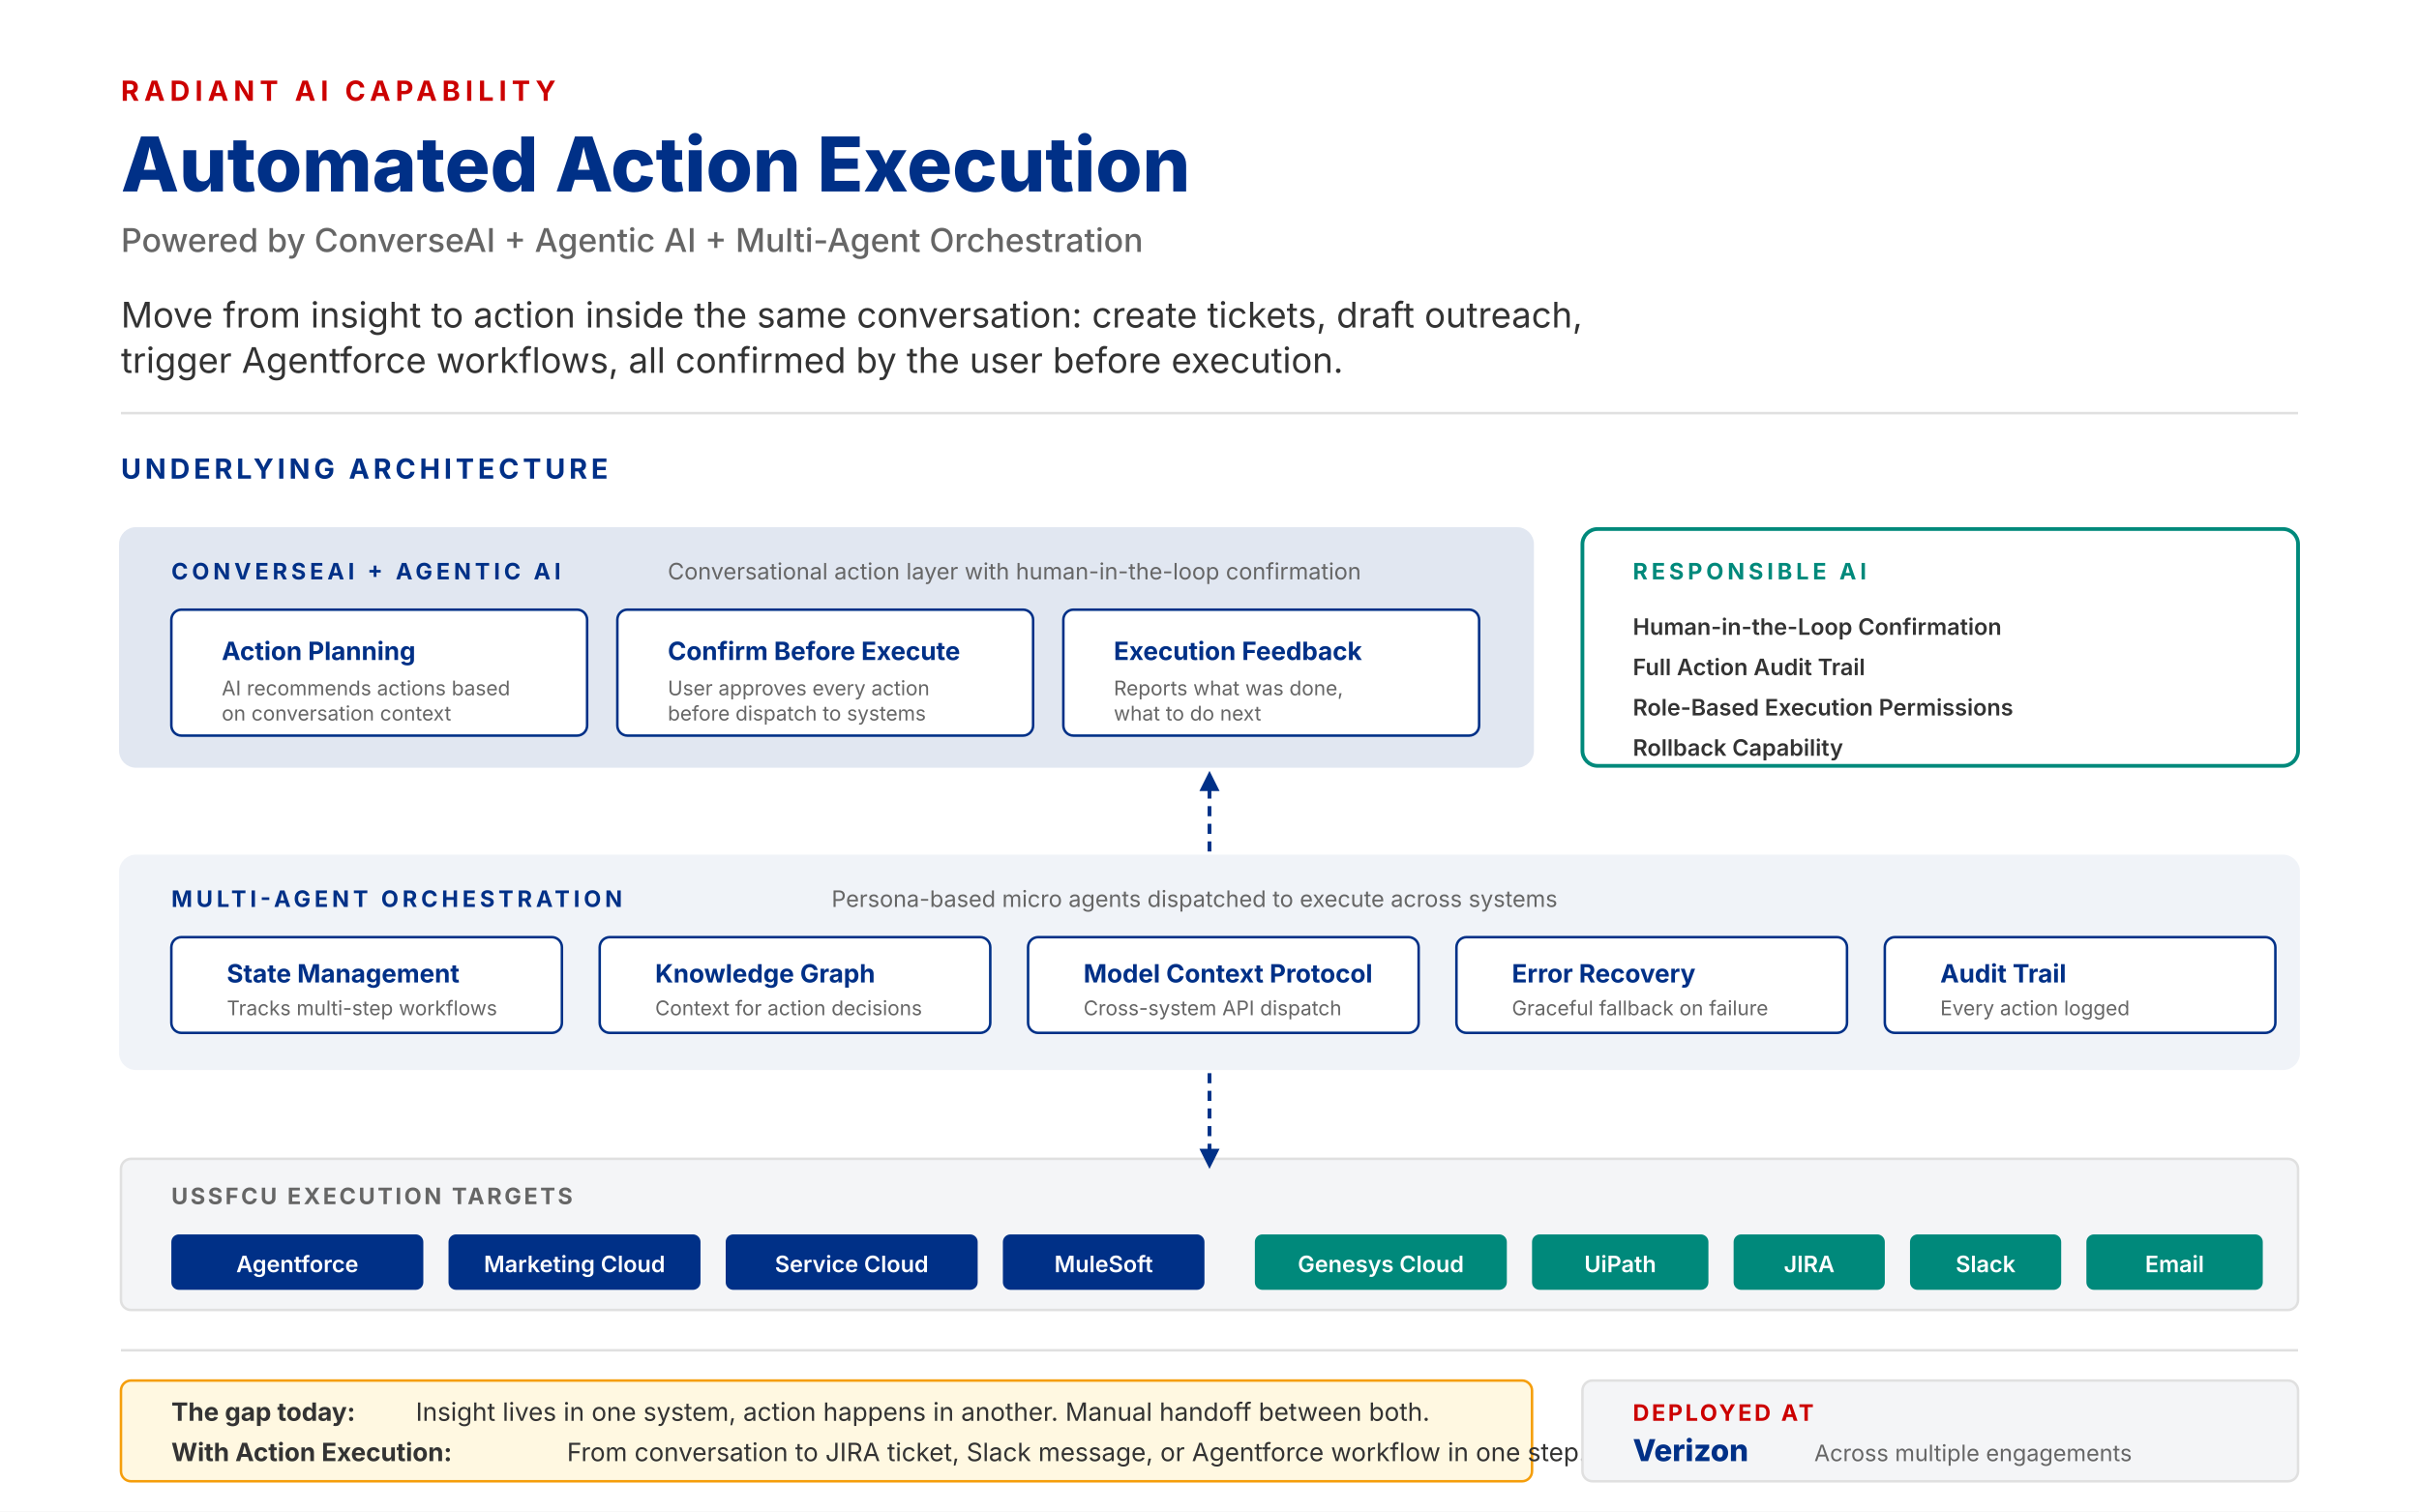
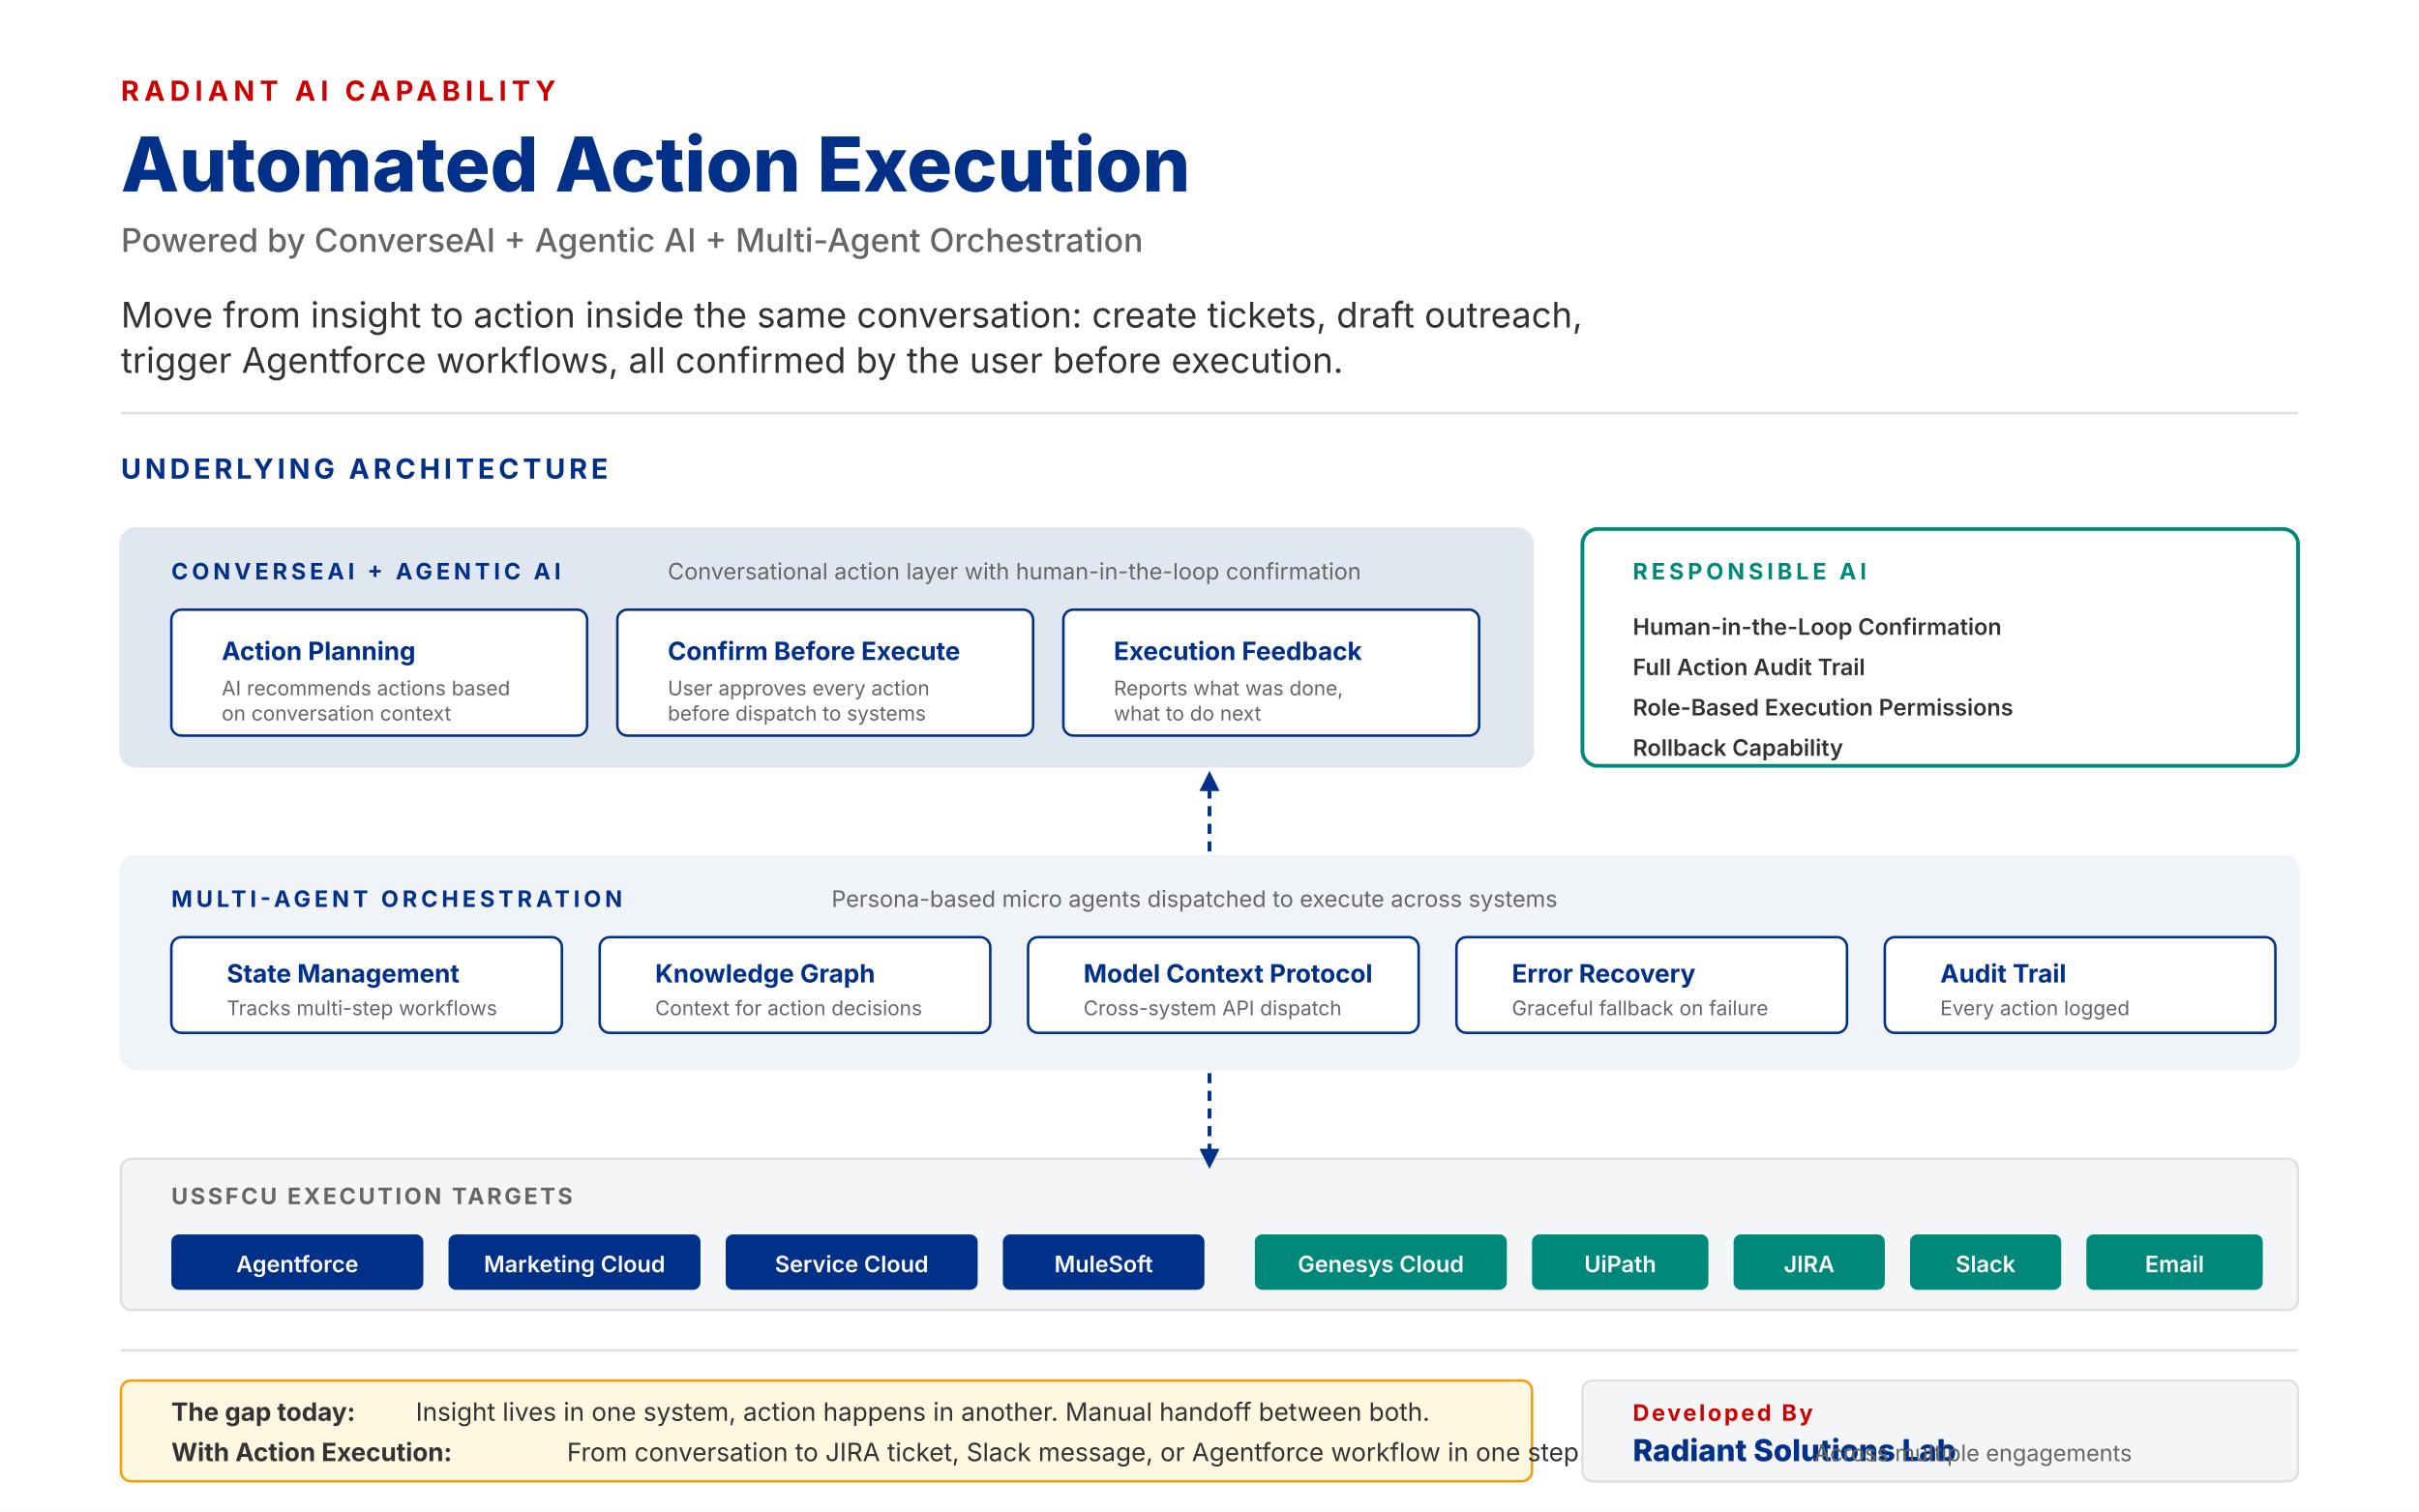
<svg xmlns="http://www.w3.org/2000/svg" viewBox="0 0 960 600" font-family="Inter, Helvetica, Arial, sans-serif">
  <rect width="960" height="600" fill="#FFFFFF" />
  <text x="48" y="40" font-size="11" fill="#CC0000" font-weight="700" letter-spacing="2">RADIANT AI CAPABILITY</text>
  <text x="48" y="76" font-size="30" fill="#003087" font-weight="800">Automated Action Execution</text>
  <text x="48" y="100" font-size="13" fill="#666666" font-weight="500">Powered by ConverseAI + Agentic AI + Multi-Agent Orchestration</text>
  <text x="48" y="130" font-size="14" fill="#333333" font-weight="400">Move from insight to action inside the same conversation: create tickets, draft outreach,</text>
  <text x="48" y="148" font-size="14" fill="#333333" font-weight="400">trigger Agentforce workflows, all confirmed by the user before execution.</text>
  <line x1="48" y1="164" x2="912" y2="164" stroke="#E0E0E0" stroke-width="1" />
  <text x="48" y="190" font-size="11" fill="#003087" font-weight="700" letter-spacing="1.5">UNDERLYING ARCHITECTURE</text>
  <rect x="48" y="460" width="864" height="60" rx="4" fill="#F4F5F7" stroke="#E0E0E0" stroke-width="1" />
  <text x="68" y="478" font-size="9" fill="#666666" font-weight="700" letter-spacing="1">USSFCU EXECUTION TARGETS</text>
  <rect x="68" y="490" width="100" height="22" rx="3" fill="#003087" />
  <text x="118" y="505" text-anchor="middle" font-size="9" fill="white" font-weight="600">Agentforce</text>
  <rect x="178" y="490" width="100" height="22" rx="3" fill="#003087" />
  <text x="228" y="505" text-anchor="middle" font-size="9" fill="white" font-weight="600">Marketing Cloud</text>
  <rect x="288" y="490" width="100" height="22" rx="3" fill="#003087" />
  <text x="338" y="505" text-anchor="middle" font-size="9" fill="white" font-weight="600">Service Cloud</text>
  <rect x="398" y="490" width="80" height="22" rx="3" fill="#003087" />
  <text x="438" y="505" text-anchor="middle" font-size="9" fill="white" font-weight="600">MuleSoft</text>
  <rect x="498" y="490" width="100" height="22" rx="3" fill="#00897B" />
  <text x="548" y="505" text-anchor="middle" font-size="9" fill="white" font-weight="600">Genesys Cloud</text>
  <rect x="608" y="490" width="70" height="22" rx="3" fill="#00897B" />
  <text x="643" y="505" text-anchor="middle" font-size="9" fill="white" font-weight="600">UiPath</text>
  <rect x="688" y="490" width="60" height="22" rx="3" fill="#00897B" />
  <text x="718" y="505" text-anchor="middle" font-size="9" fill="white" font-weight="600">JIRA</text>
  <rect x="758" y="490" width="60" height="22" rx="3" fill="#00897B" />
  <text x="788" y="505" text-anchor="middle" font-size="9" fill="white" font-weight="600">Slack</text>
  <rect x="828" y="490" width="70" height="22" rx="3" fill="#00897B" />
  <text x="863" y="505" text-anchor="middle" font-size="9" fill="white" font-weight="600">Email</text>
  <line x1="480" y1="426" x2="480" y2="458" stroke="#003087" stroke-width="1.5" stroke-dasharray="4,3" />
  <polygon points="476,456 480,464 484,456" fill="#003087" />
  <rect x="48" y="340" width="864" height="84" rx="6" fill="#003087" opacity="0.06" stroke="#003087" stroke-width="1.5" />
  <text x="68" y="360" font-size="9" fill="#003087" font-weight="700" letter-spacing="1.5">MULTI-AGENT ORCHESTRATION</text>
  <text x="330" y="360" font-size="9" fill="#666666" font-weight="400">Persona-based micro agents dispatched to execute across systems</text>
  <rect x="68" y="372" width="155" height="38" rx="4" fill="white" stroke="#003087" stroke-width="1" />
  <text x="90" y="390" font-size="10" fill="#003087" font-weight="700">State Management</text>
  <text x="90" y="403" font-size="8" fill="#666666">Tracks multi-step workflows</text>
  <rect x="238" y="372" width="155" height="38" rx="4" fill="white" stroke="#003087" stroke-width="1" />
  <text x="260" y="390" font-size="10" fill="#003087" font-weight="700">Knowledge Graph</text>
  <text x="260" y="403" font-size="8" fill="#666666">Context for action decisions</text>
  <rect x="408" y="372" width="155" height="38" rx="4" fill="white" stroke="#003087" stroke-width="1" />
  <text x="430" y="390" font-size="10" fill="#003087" font-weight="700">Model Context Protocol</text>
  <text x="430" y="403" font-size="8" fill="#666666">Cross-system API dispatch</text>
  <rect x="578" y="372" width="155" height="38" rx="4" fill="white" stroke="#003087" stroke-width="1" />
  <text x="600" y="390" font-size="10" fill="#003087" font-weight="700">Error Recovery</text>
  <text x="600" y="403" font-size="8" fill="#666666">Graceful fallback on failure</text>
  <rect x="748" y="372" width="155" height="38" rx="4" fill="white" stroke="#003087" stroke-width="1" />
  <text x="770" y="390" font-size="10" fill="#003087" font-weight="700">Audit Trail</text>
  <text x="770" y="403" font-size="8" fill="#666666">Every action logged</text>
  <line x1="480" y1="338" x2="480" y2="312" stroke="#003087" stroke-width="1.5" stroke-dasharray="4,3" />
  <polygon points="476,314 480,306 484,314" fill="#003087" />
  <rect x="48" y="210" width="560" height="94" rx="6" fill="#003087" opacity="0.12" stroke="#003087" stroke-width="1.5" />
  <text x="68" y="230" font-size="9" fill="#003087" font-weight="700" letter-spacing="1.5">CONVERSEAI + AGENTIC AI</text>
  <text x="265" y="230" font-size="9" fill="#666666" font-weight="400">Conversational action layer with human-in-the-loop confirmation</text>
  <rect x="68" y="242" width="165" height="50" rx="4" fill="white" stroke="#003087" stroke-width="1" />
  <text x="88" y="262" font-size="10" fill="#003087" font-weight="700">Action Planning</text>
  <text x="88" y="276" font-size="8" fill="#666666">AI recommends actions based</text>
  <text x="88" y="286" font-size="8" fill="#666666">on conversation context</text>
  <rect x="245" y="242" width="165" height="50" rx="4" fill="white" stroke="#003087" stroke-width="1" />
  <text x="265" y="262" font-size="10" fill="#003087" font-weight="700">Confirm Before Execute</text>
  <text x="265" y="276" font-size="8" fill="#666666">User approves every action</text>
  <text x="265" y="286" font-size="8" fill="#666666">before dispatch to systems</text>
  <rect x="422" y="242" width="165" height="50" rx="4" fill="white" stroke="#003087" stroke-width="1" />
  <text x="442" y="262" font-size="10" fill="#003087" font-weight="700">Execution Feedback</text>
  <text x="442" y="276" font-size="8" fill="#666666">Reports what was done,</text>
  <text x="442" y="286" font-size="8" fill="#666666">what to do next</text>
  <rect x="628" y="210" width="284" height="94" rx="6" fill="white" stroke="#00897B" stroke-width="1.5" />
  <text x="648" y="230" font-size="9" fill="#00897B" font-weight="700" letter-spacing="1.5">RESPONSIBLE AI</text>
  <text x="648" y="252" font-size="9" fill="#333333" font-weight="600">Human-in-the-Loop Confirmation</text>
  <text x="648" y="268" font-size="9" fill="#333333" font-weight="600">Full Action Audit Trail</text>
  <text x="648" y="284" font-size="9" fill="#333333" font-weight="600">Role-Based Execution Permissions</text>
  <text x="648" y="300" font-size="9" fill="#333333" font-weight="600">Rollback Capability</text>
  <line x1="48" y1="536" x2="912" y2="536" stroke="#E0E0E0" stroke-width="1" />
  <rect x="48" y="548" width="560" height="40" rx="4" fill="#FFF8E1" stroke="#F59E0B" stroke-width="1" />
  <text x="68" y="564" font-size="10" fill="#333333" font-weight="700">The gap today:</text>
  <text x="165" y="564" font-size="10" fill="#333333" font-weight="400">Insight lives in one system, action happens in another. Manual handoff between both.</text>
  <text x="68" y="580" font-size="10" fill="#333333" font-weight="700">With Action Execution:</text>
  <text x="225" y="580" font-size="10" fill="#333333" font-weight="400">From conversation to JIRA ticket, Slack message, or Agentforce workflow in one step.</text>
  <rect x="628" y="548" width="284" height="40" rx="4" fill="#F4F5F7" stroke="#E0E0E0" stroke-width="1" />
-   <text x="648" y="564" font-size="9" fill="#CC0000" font-weight="700" letter-spacing="1">DEPLOYED AT</text>
-   <text x="648" y="580" font-size="12" fill="#003087" font-weight="800">Verizon</text>
+   <text x="648" y="564" font-size="9" fill="#CC0000" font-weight="700" letter-spacing="1">Developed By</text>
+   <text x="648" y="580" font-size="12" fill="#003087" font-weight="800">Radiant Solutions Lab</text>
  <text x="720" y="580" font-size="9" fill="#666666" font-weight="400">Across multiple engagements</text>
</svg>
